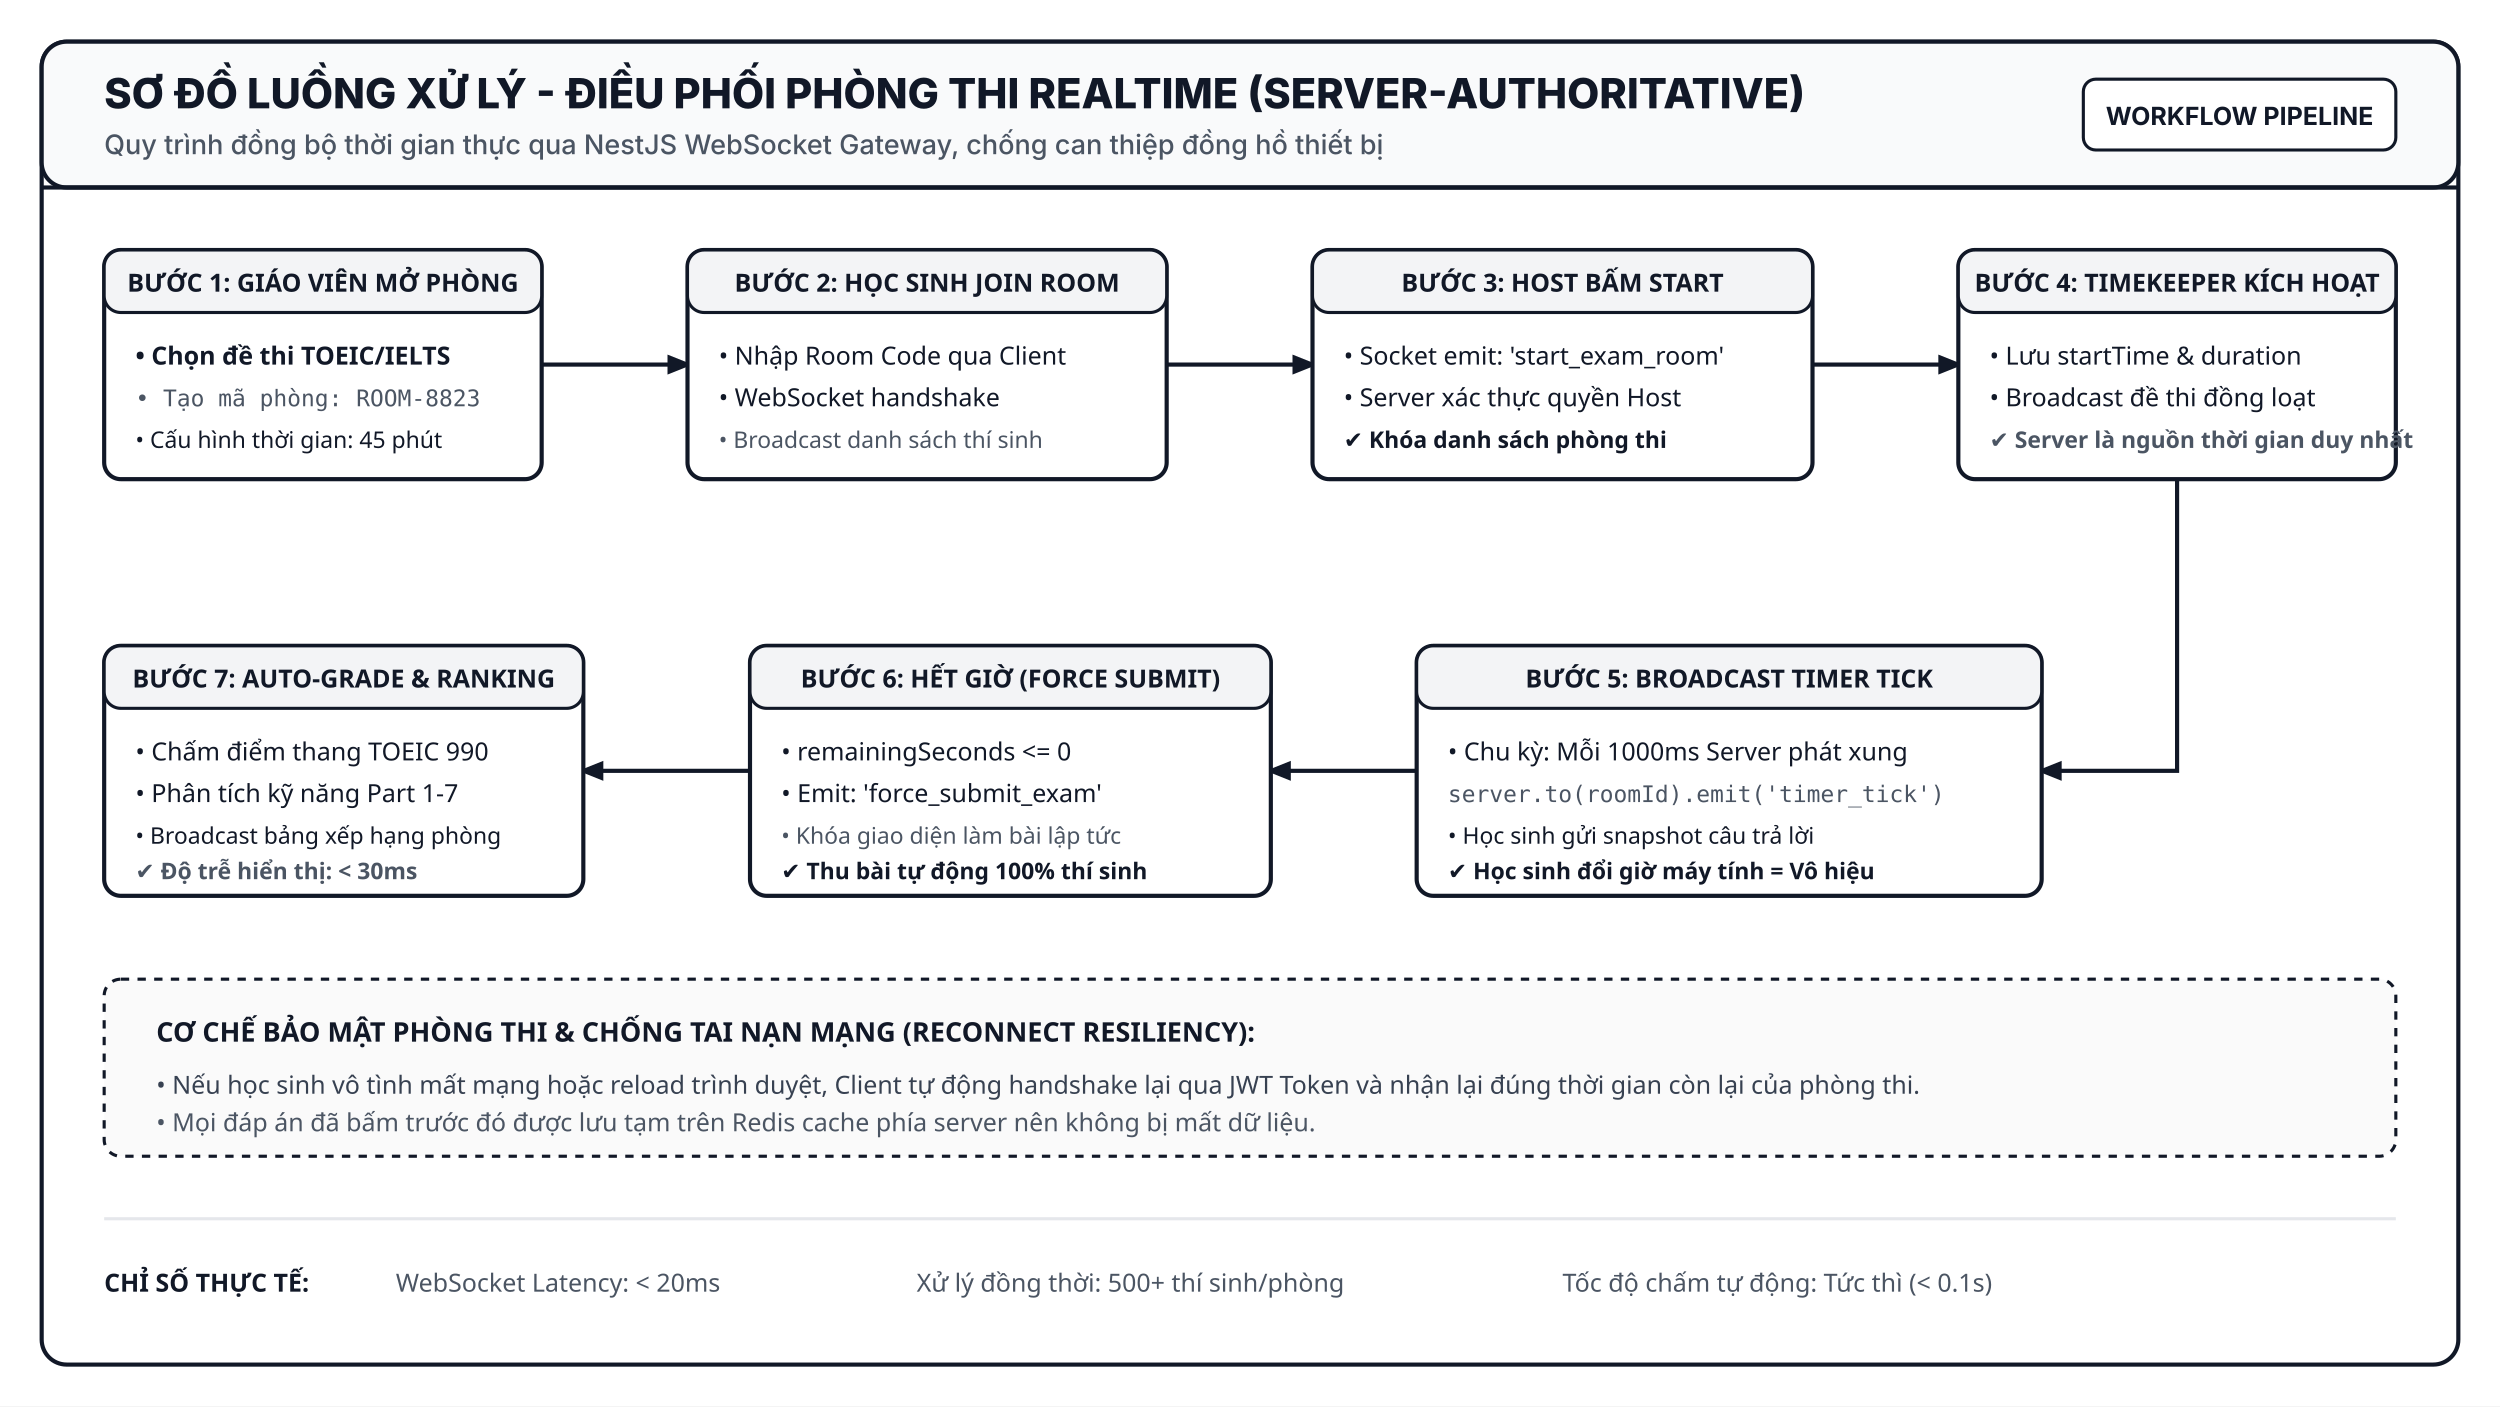
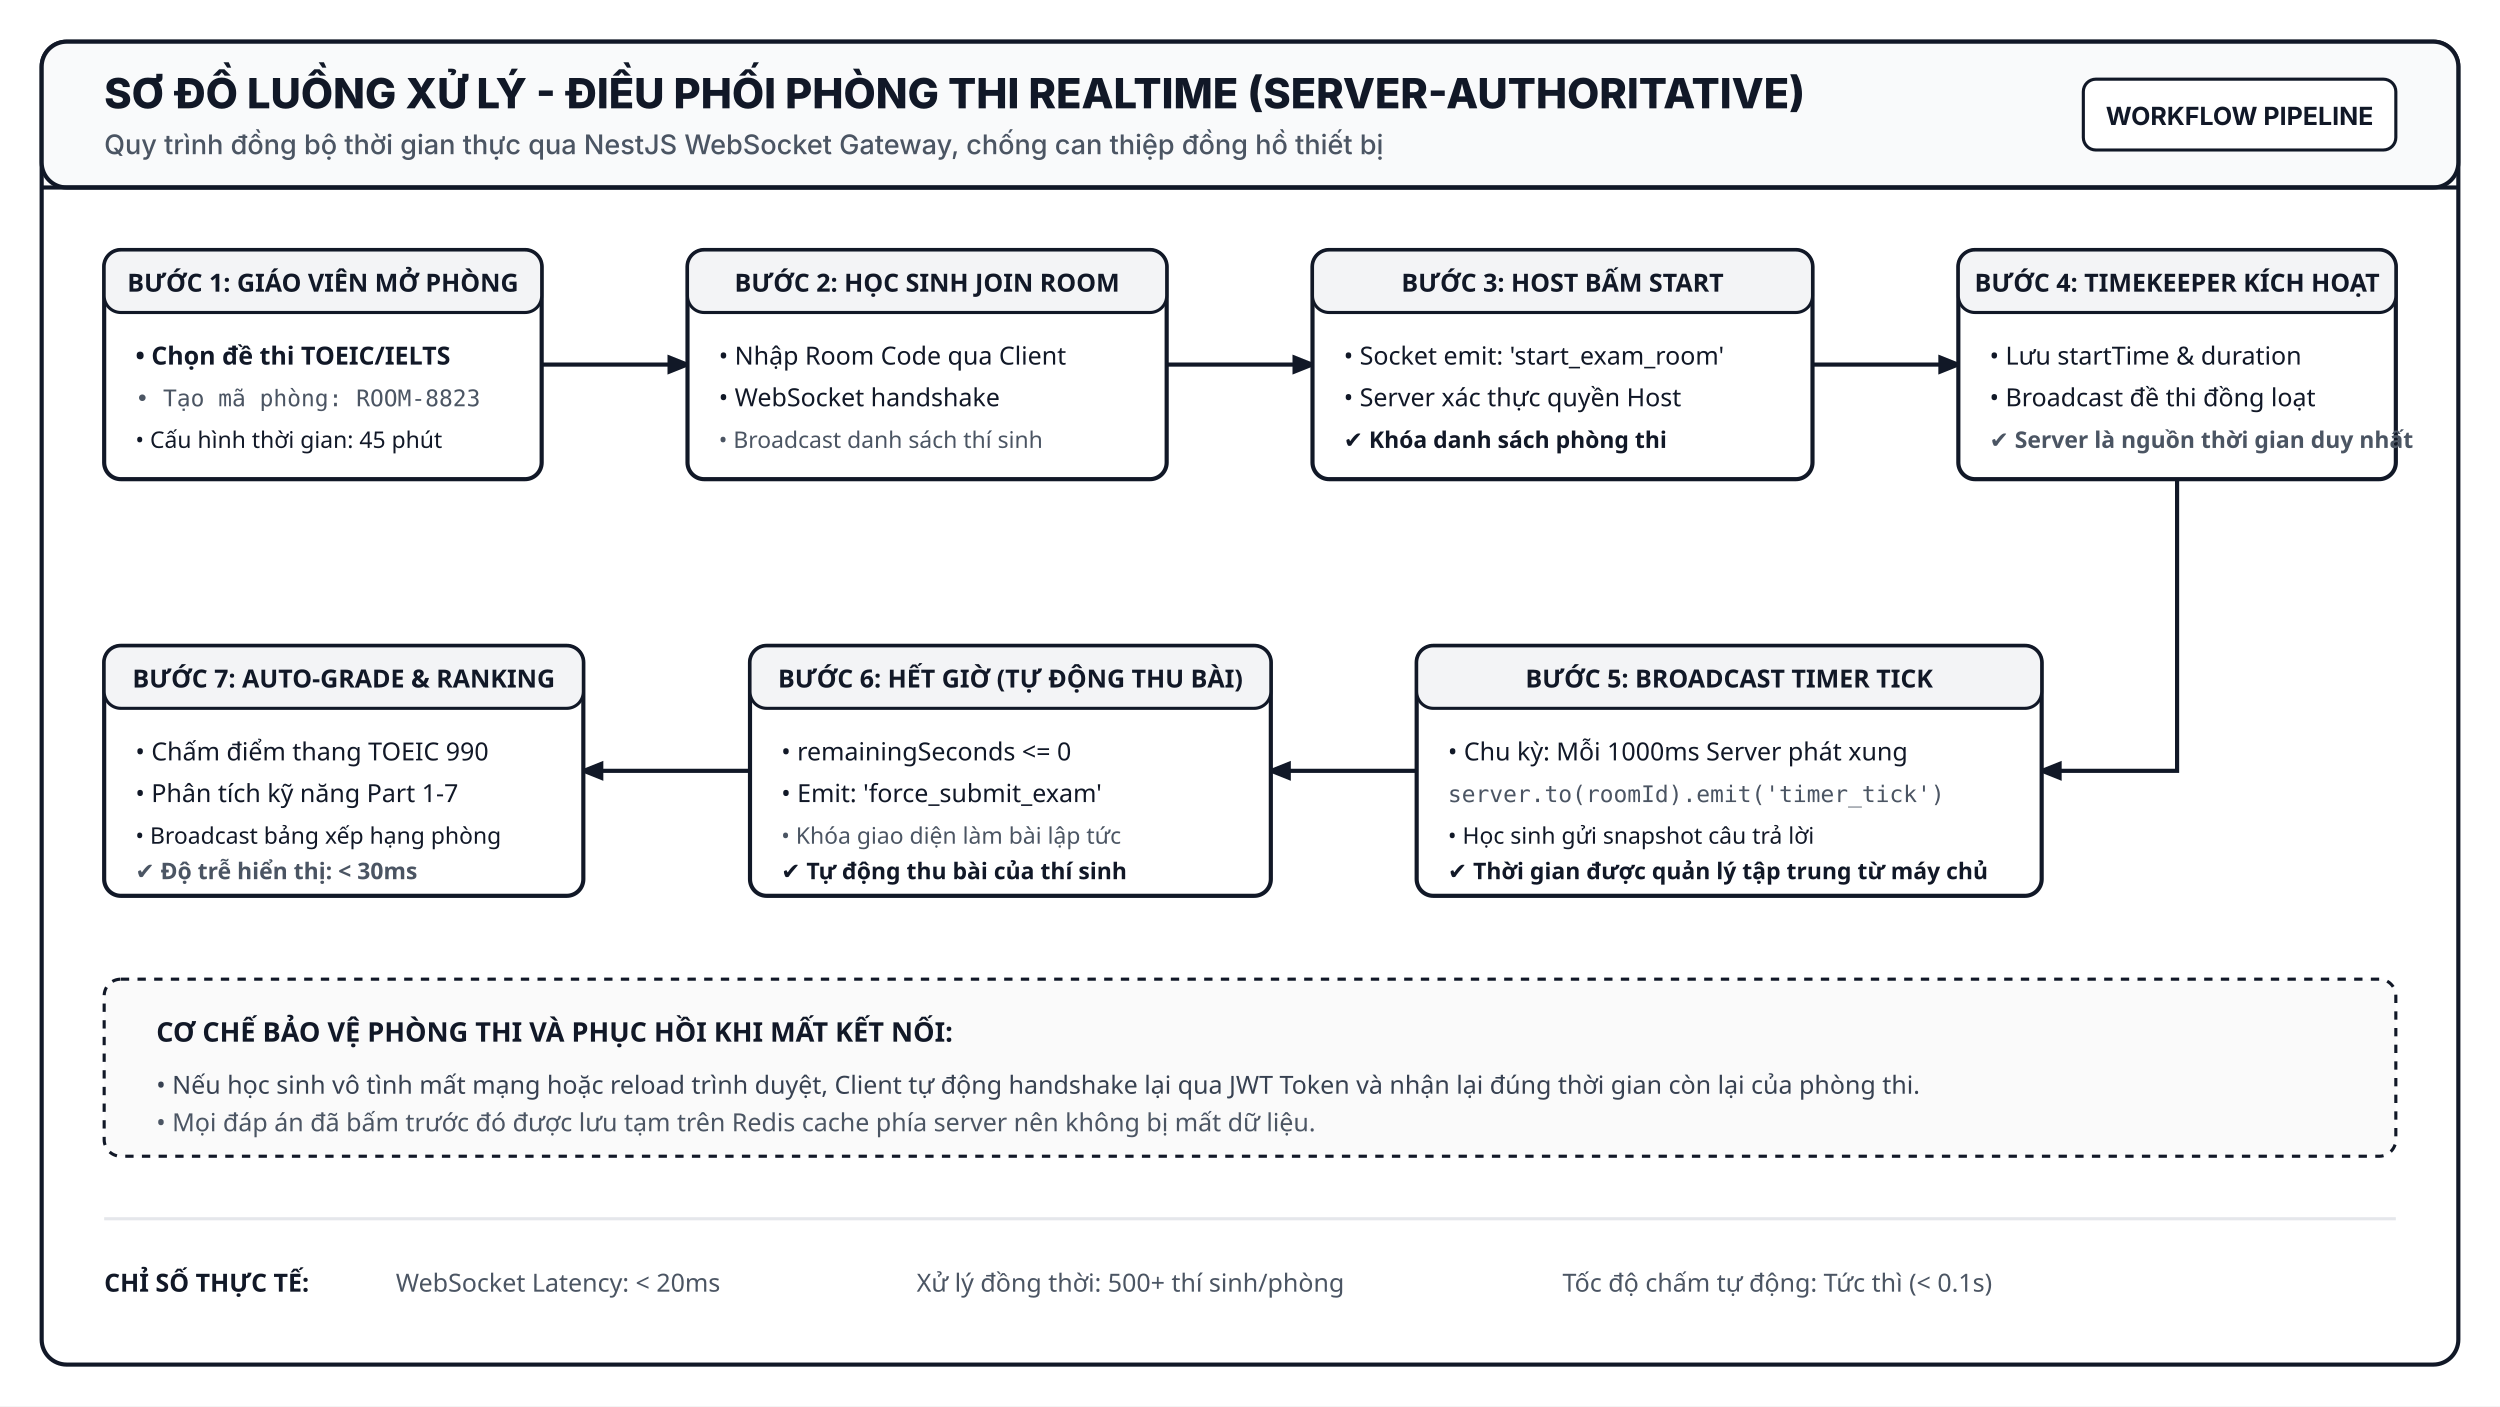
<svg xmlns="http://www.w3.org/2000/svg" viewBox="0 0 1200 675" width="1200" height="675">
  <defs>
    <marker id="arrow" viewBox="0 0 10 10" refX="8" refY="5" markerWidth="6" markerHeight="6" orient="auto-start-reverse">
      <path d="M 0 1 L 10 5 L 0 9 z" fill="#111827" />
    </marker>
  </defs>
  <rect width="1200" height="675" fill="#ffffff" />
  <rect x="20" y="20" width="1160" height="635" rx="12" fill="#ffffff" stroke="#111827" stroke-width="2" />
  <rect x="20" y="20" width="1160" height="70" rx="12" fill="#f9fafb" stroke="#111827" stroke-width="2" />
  <line x1="20" y1="90" x2="1180" y2="90" stroke="#111827" stroke-width="2" />
  <text x="50" y="52" font-family="system-ui, -apple-system, sans-serif" font-size="20" font-weight="800" fill="#111827">SƠ ĐỒ LUỒNG XỬ LÝ - ĐIỀU PHỐI PHÒNG THI REALTIME (SERVER-AUTHORITATIVE)</text>
  <text x="50" y="74" font-family="system-ui, -apple-system, sans-serif" font-size="13" font-weight="500" fill="#4b5563">Quy trình đồng bộ thời gian thực qua NestJS WebSocket Gateway, chống can thiệp đồng hồ thiết bị</text>
  <rect x="1000" y="38" width="150" height="34" rx="6" fill="#ffffff" stroke="#111827" stroke-width="1.5" />
  <text x="1075" y="60" font-family="system-ui, -apple-system, sans-serif" font-size="12" font-weight="700" fill="#111827" text-anchor="middle">WORKFLOW PIPELINE</text>
  <g transform="translate(50, 120)">
    <rect width="210" height="110" rx="8" fill="#ffffff" stroke="#111827" stroke-width="2" />
    <rect width="210" height="30" rx="8" fill="#f3f4f6" stroke="#111827" stroke-width="1.5" />
    <text x="105" y="20" font-family="system-ui, sans-serif" font-size="12" font-weight="800" fill="#111827" text-anchor="middle">BƯỚC 1: GIÁO VIÊN MỞ PHÒNG</text>
    <text x="15" y="55" font-family="system-ui, sans-serif" font-size="12" font-weight="600" fill="#111827">• Chọn đề thi TOEIC/IELTS</text>
    <text x="15" y="75" font-family="monospace" font-size="11" fill="#4b5563">• Tạo mã phòng: ROOM-8823</text>
    <text x="15" y="95" font-family="system-ui, sans-serif" font-size="11" fill="#111827">• Cấu hình thời gian: 45 phút</text>
  </g>
  <line x1="260" y1="175" x2="330" y2="175" stroke="#111827" stroke-width="2" marker-end="url(#arrow)" />
  <g transform="translate(330, 120)">
    <rect width="230" height="110" rx="8" fill="#ffffff" stroke="#111827" stroke-width="2" />
    <rect width="230" height="30" rx="8" fill="#f3f4f6" stroke="#111827" stroke-width="1.5" />
    <text x="115" y="20" font-family="system-ui, sans-serif" font-size="12" font-weight="800" fill="#111827" text-anchor="middle">BƯỚC 2: HỌC SINH JOIN ROOM</text>
    <text x="15" y="55" font-family="system-ui, sans-serif" font-size="12" fill="#111827">• Nhập Room Code qua Client</text>
    <text x="15" y="75" font-family="system-ui, sans-serif" font-size="12" fill="#111827">• WebSocket handshake</text>
    <text x="15" y="95" font-family="system-ui, sans-serif" font-size="11" fill="#4b5563">• Broadcast danh sách thí sinh</text>
  </g>
  <line x1="560" y1="175" x2="630" y2="175" stroke="#111827" stroke-width="2" marker-end="url(#arrow)" />
  <g transform="translate(630, 120)">
    <rect width="240" height="110" rx="8" fill="#ffffff" stroke="#111827" stroke-width="2" />
    <rect width="240" height="30" rx="8" fill="#f3f4f6" stroke="#111827" stroke-width="1.5" />
    <text x="120" y="20" font-family="system-ui, sans-serif" font-size="12" font-weight="800" fill="#111827" text-anchor="middle">BƯỚC 3: HOST BẤM START</text>
    <text x="15" y="55" font-family="system-ui, sans-serif" font-size="12" fill="#111827">• Socket emit: 'start_exam_room'</text>
    <text x="15" y="75" font-family="system-ui, sans-serif" font-size="12" fill="#111827">• Server xác thực quyền Host</text>
    <text x="15" y="95" font-family="system-ui, sans-serif" font-size="11" font-weight="700" fill="#111827">✔ Khóa danh sách phòng thi</text>
  </g>
  <line x1="870" y1="175" x2="940" y2="175" stroke="#111827" stroke-width="2" marker-end="url(#arrow)" />
  <g transform="translate(940, 120)">
    <rect width="210" height="110" rx="8" fill="#ffffff" stroke="#111827" stroke-width="2" />
    <rect width="210" height="30" rx="8" fill="#f3f4f6" stroke="#111827" stroke-width="1.5" />
    <text x="105" y="20" font-family="system-ui, sans-serif" font-size="12" font-weight="800" fill="#111827" text-anchor="middle">BƯỚC 4: TIMEKEEPER KÍCH HOẠT</text>
    <text x="15" y="55" font-family="system-ui, sans-serif" font-size="12" fill="#111827">• Lưu startTime &amp; duration</text>
    <text x="15" y="75" font-family="system-ui, sans-serif" font-size="12" fill="#111827">• Broadcast đề thi đồng loạt</text>
    <text x="15" y="95" font-family="system-ui, sans-serif" font-size="11" font-weight="700" fill="#4b5563">✔ Server là nguồn thời gian duy nhất</text>
  </g>
  <path d="M 1045 230 L 1045 370 L 980 370" stroke="#111827" stroke-width="2" fill="none" marker-end="url(#arrow)" />
  <g transform="translate(680, 310)">
    <rect width="300" height="120" rx="8" fill="#ffffff" stroke="#111827" stroke-width="2" />
    <rect width="300" height="30" rx="8" fill="#f3f4f6" stroke="#111827" stroke-width="1.5" />
    <text x="150" y="20" font-family="system-ui, sans-serif" font-size="12" font-weight="800" fill="#111827" text-anchor="middle">BƯỚC 5: BROADCAST TIMER TICK</text>
    <text x="15" y="55" font-family="system-ui, sans-serif" font-size="12" fill="#111827">• Chu kỳ: Mỗi 1000ms Server phát xung</text>
    <text x="15" y="75" font-family="monospace" font-size="11" fill="#4b5563">server.to(roomId).emit('timer_tick')</text>
    <text x="15" y="95" font-family="system-ui, sans-serif" font-size="11" fill="#111827">• Học sinh gửi snapshot câu trả lời</text>
-     <text x="15" y="112" font-family="system-ui, sans-serif" font-size="11" font-weight="700" fill="#111827">✔ Học sinh đổi giờ máy tính = Vô hiệu</text>
+     <text x="15" y="112" font-family="system-ui, sans-serif" font-size="11" font-weight="700" fill="#111827">✔ Thời gian được quản lý tập trung từ máy chủ</text>
  </g>
  <line x1="680" y1="370" x2="610" y2="370" stroke="#111827" stroke-width="2" marker-end="url(#arrow)" />
  <g transform="translate(360, 310)">
    <rect width="250" height="120" rx="8" fill="#ffffff" stroke="#111827" stroke-width="2" />
    <rect width="250" height="30" rx="8" fill="#f3f4f6" stroke="#111827" stroke-width="1.5" />
-     <text x="125" y="20" font-family="system-ui, sans-serif" font-size="12" font-weight="800" fill="#111827" text-anchor="middle">BƯỚC 6: HẾT GIỜ (FORCE SUBMIT)</text>
+     <text x="125" y="20" font-family="system-ui, sans-serif" font-size="12" font-weight="800" fill="#111827" text-anchor="middle">BƯỚC 6: HẾT GIỜ (TỰ ĐỘNG THU BÀI)</text>
    <text x="15" y="55" font-family="system-ui, sans-serif" font-size="12" fill="#111827">• remainingSeconds &lt;= 0</text>
    <text x="15" y="75" font-family="system-ui, sans-serif" font-size="12" fill="#111827">• Emit: 'force_submit_exam'</text>
    <text x="15" y="95" font-family="system-ui, sans-serif" font-size="11" fill="#4b5563">• Khóa giao diện làm bài lập tức</text>
-     <text x="15" y="112" font-family="system-ui, sans-serif" font-size="11" font-weight="700" fill="#111827">✔ Thu bài tự động 100% thí sinh</text>
+     <text x="15" y="112" font-family="system-ui, sans-serif" font-size="11" font-weight="700" fill="#111827">✔ Tự động thu bài của thí sinh</text>
  </g>
  <line x1="360" y1="370" x2="280" y2="370" stroke="#111827" stroke-width="2" marker-end="url(#arrow)" />
  <g transform="translate(50, 310)">
    <rect width="230" height="120" rx="8" fill="#ffffff" stroke="#111827" stroke-width="2" />
    <rect width="230" height="30" rx="8" fill="#f3f4f6" stroke="#111827" stroke-width="1.5" />
    <text x="115" y="20" font-family="system-ui, sans-serif" font-size="12" font-weight="800" fill="#111827" text-anchor="middle">BƯỚC 7: AUTO-GRADE &amp; RANKING</text>
    <text x="15" y="55" font-family="system-ui, sans-serif" font-size="12" fill="#111827">• Chấm điểm thang TOEIC 990</text>
    <text x="15" y="75" font-family="system-ui, sans-serif" font-size="12" fill="#111827">• Phân tích kỹ năng Part 1-7</text>
    <text x="15" y="95" font-family="system-ui, sans-serif" font-size="11" fill="#111827">• Broadcast bảng xếp hạng phòng</text>
    <text x="15" y="112" font-family="system-ui, sans-serif" font-size="11" font-weight="700" fill="#4b5563">✔ Độ trễ hiển thị: &lt; 30ms</text>
  </g>
  <g transform="translate(50, 470)">
    <rect width="1100" height="85" rx="8" fill="#fafafa" stroke="#111827" stroke-width="1.5" stroke-dasharray="4 4" />
-     <text x="25" y="30" font-family="system-ui, sans-serif" font-size="13" font-weight="800" fill="#111827">CƠ CHẾ BẢO MẬT PHÒNG THI &amp; CHỐNG TAI NẠN MẠNG (RECONNECT RESILIENCY):</text>
+     <text x="25" y="30" font-family="system-ui, sans-serif" font-size="13" font-weight="800" fill="#111827">CƠ CHẾ BẢO VỆ PHÒNG THI VÀ PHỤC HỒI KHI MẤT KẾT NỐI:</text>
    <text x="25" y="55" font-family="system-ui, sans-serif" font-size="12" fill="#374151">• Nếu học sinh vô tình mất mạng hoặc reload trình duyệt, Client tự động handshake lại qua JWT Token và nhận lại đúng thời gian còn lại của phòng thi.</text>
    <text x="25" y="73" font-family="system-ui, sans-serif" font-size="12" fill="#4b5563">• Mọi đáp án đã bấm trước đó được lưu tạm trên Redis cache phía server nên không bị mất dữ liệu.</text>
  </g>
  <line x1="50" y1="585" x2="1150" y2="585" stroke="#e5e7eb" stroke-width="1.5" />
  <g transform="translate(50, 605)">
    <text x="0" y="15" font-family="system-ui, sans-serif" font-size="12" font-weight="700" fill="#111827">CHỈ SỐ THỰC TẾ:</text>
    <text x="140" y="15" font-family="system-ui, sans-serif" font-size="12" fill="#4b5563">WebSocket Latency: &lt; 20ms</text>
    <text x="390" y="15" font-family="system-ui, sans-serif" font-size="12" fill="#4b5563">Xử lý đồng thời: 500+ thí sinh/phòng</text>
    <text x="700" y="15" font-family="system-ui, sans-serif" font-size="12" fill="#4b5563">Tốc độ chấm tự động: Tức thì (&lt; 0.1s)</text>
  </g>
</svg>
